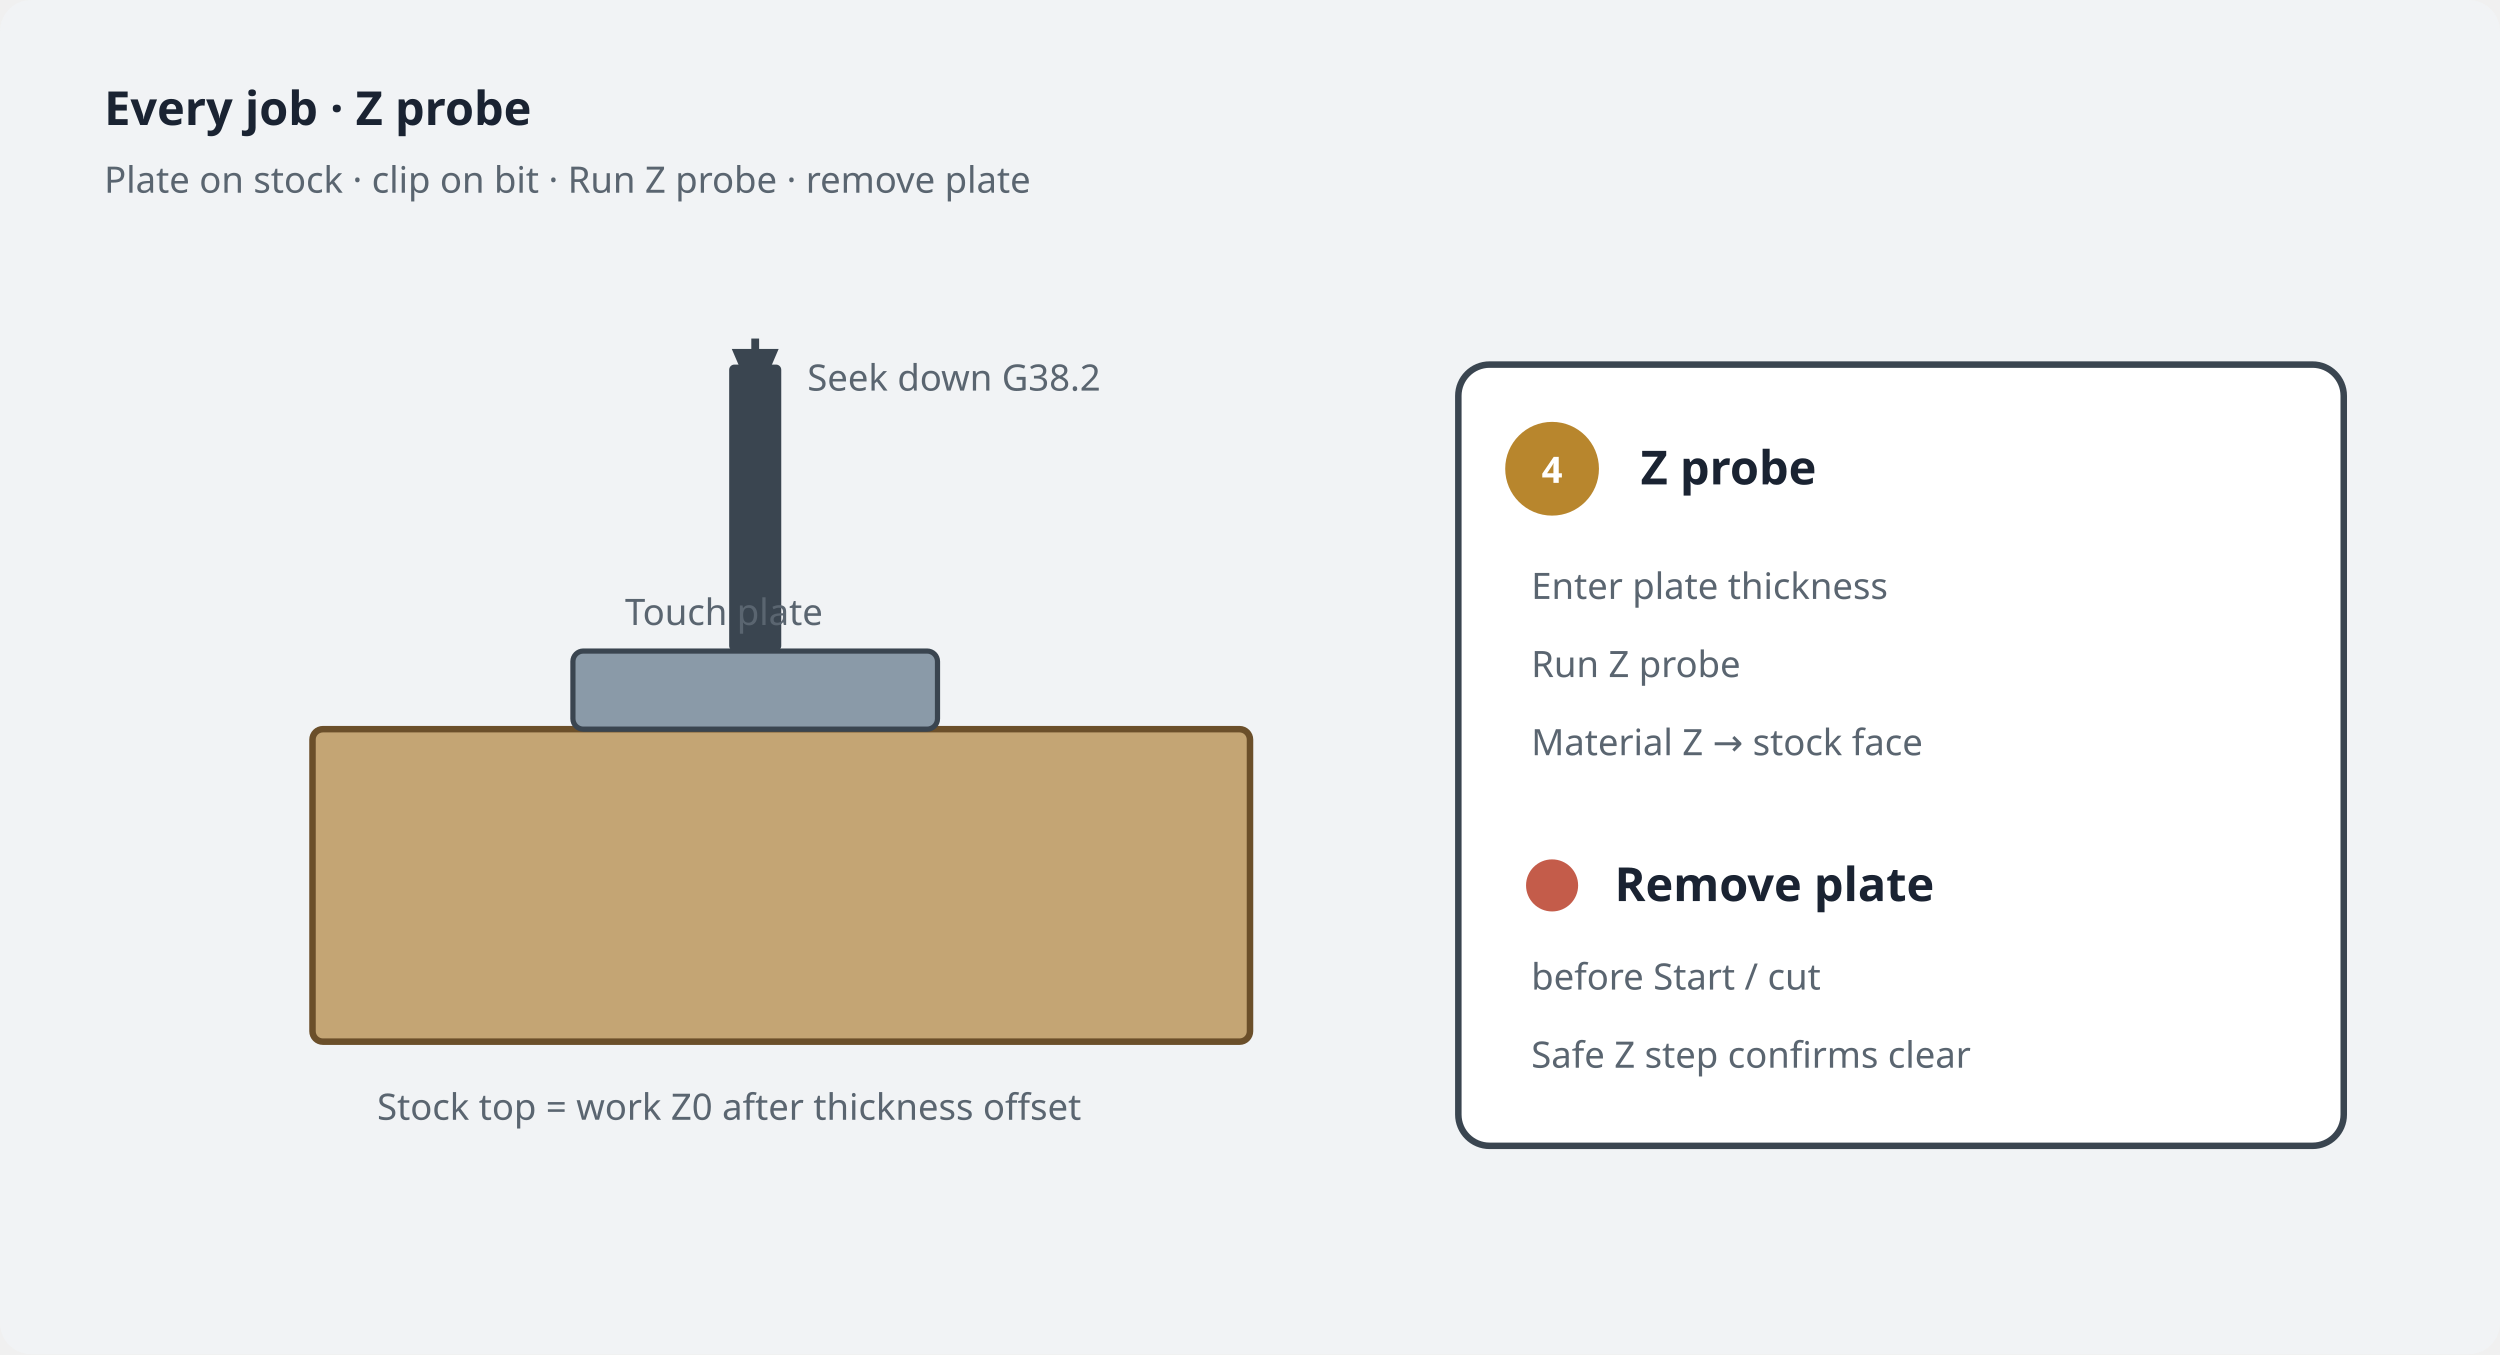
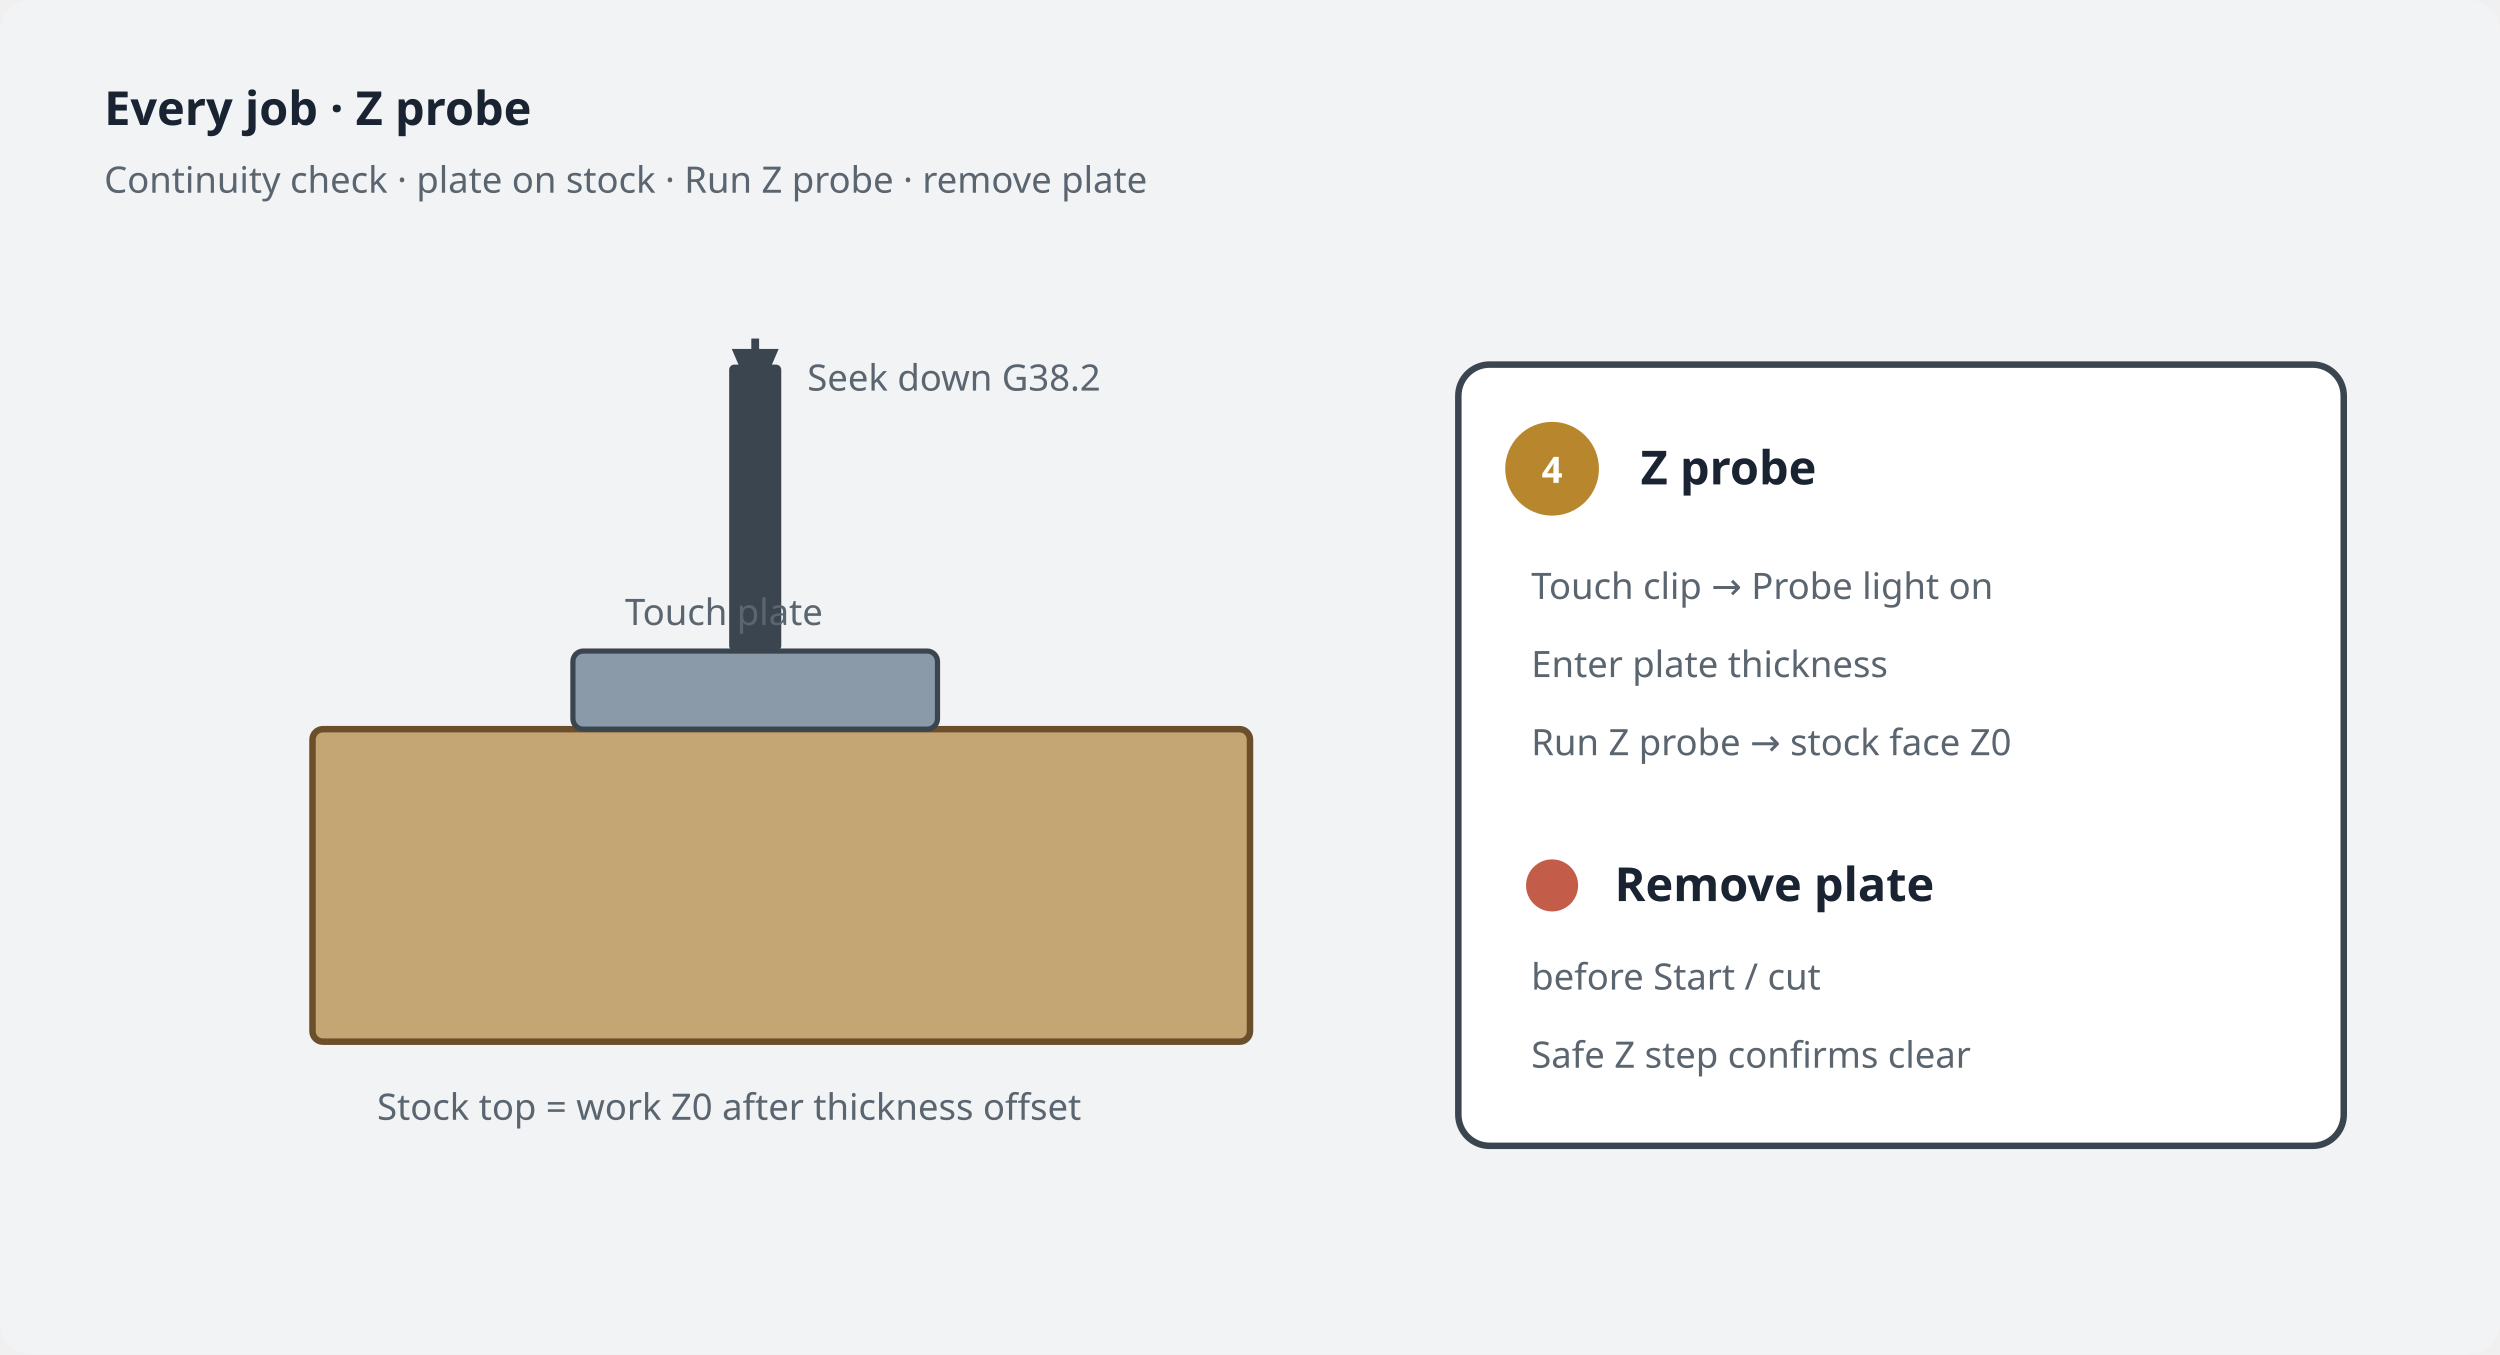
<svg xmlns="http://www.w3.org/2000/svg" viewBox="0 0 960 520" role="img" aria-labelledby="t d">
  <defs>
    <style>
      /* SharpCNC diagram type: UI stack on all text; avoid SVG Times default on .tiny/etc. */
      text, tspan { font-family: "Sora", system-ui, "Segoe UI", sans-serif; }
      .bg { fill: #f1f3f5; }
      .panel { fill: #ffffff; stroke: #3a4550; stroke-width: 2.5; }
      .stock { fill: #c4a574; stroke: #6b4f2a; stroke-width: 2.5; }
      .plate { fill: #8a9aa8; stroke: #3a4550; stroke-width: 2; }
      .bit { fill: #3a4550; }
      .lab { font-family: "Sora", system-ui, "Segoe UI", sans-serif; fill: #1a2332; font-size: 18px; font-weight: 700; }
      .tiny { font-size: 14px; fill: #5a6570; font-family: "Sora", system-ui, "Segoe UI", sans-serif; }
      .w { fill: #ffffff; font-family: "Sora", system-ui, "Segoe UI", sans-serif; font-weight: 700; }
      .accent { fill: #b8862d; }
      .warn { fill: #c45c4a; }
      .arrow { stroke: #3a4550; stroke-width: 3; fill: none; marker-end: url(#a); }
    </style>
    <marker id="a" markerWidth="9" markerHeight="9" refX="7" refY="3" orient="auto">
      <path d="M0,0 L7,3 L0,6 Z" fill="#3a4550" />
    </marker>
  </defs>
  <rect class="bg" width="960" height="520" rx="12" />
  <text class="lab" x="40" y="48">Every job · Z probe</text>
-   <text class="tiny" x="40" y="74">Plate on stock · clip on bit · Run Z probe · remove plate</text>
+   <text class="tiny" x="40" y="74">Continuity check · plate on stock · Run Z probe · remove plate</text>
  <rect class="stock" x="120" y="280" width="360" height="120" rx="4" />
  <rect class="plate" x="220" y="250" width="140" height="30" rx="4" />
  <rect class="bit" x="280" y="140" width="20" height="110" rx="2" />
  <path class="arrow" d="M290 130 V155" />
  <text class="tiny" x="310" y="150">Seek down G38.2</text>
  <text class="tiny" x="240" y="240">Touch plate</text>
  <text class="tiny" x="280" y="430" text-anchor="middle">Stock top = work Z0 after thickness offset</text>
  <rect class="panel" x="560" y="140" width="340" height="300" rx="12" />
  <circle class="accent" cx="596" cy="180" r="18" />
  <text class="w" x="596" y="180" text-anchor="middle" dominant-baseline="central" font-size="14">4</text>
  <text class="lab" x="630" y="186" font-size="16">Z probe</text>
-   <text class="tiny" x="588" y="230">Enter plate thickness</text>
-   <text class="tiny" x="588" y="260">Run Z probe</text>
-   <text class="tiny" x="588" y="290">Material Z → stock face</text>
+   <text class="tiny" x="588" y="230">Touch clip → Probe light on</text>
+   <text class="tiny" x="588" y="260">Enter plate thickness</text>
+   <text class="tiny" x="588" y="290">Run Z probe → stock face Z0</text>
  <circle class="warn" cx="596" cy="340" r="10" />
  <text class="lab" x="620" y="346" font-size="15">Remove plate</text>
  <text class="tiny" x="588" y="380">before Start / cut</text>
  <text class="tiny" x="588" y="410">Safe Z step confirms clear</text>
</svg>
